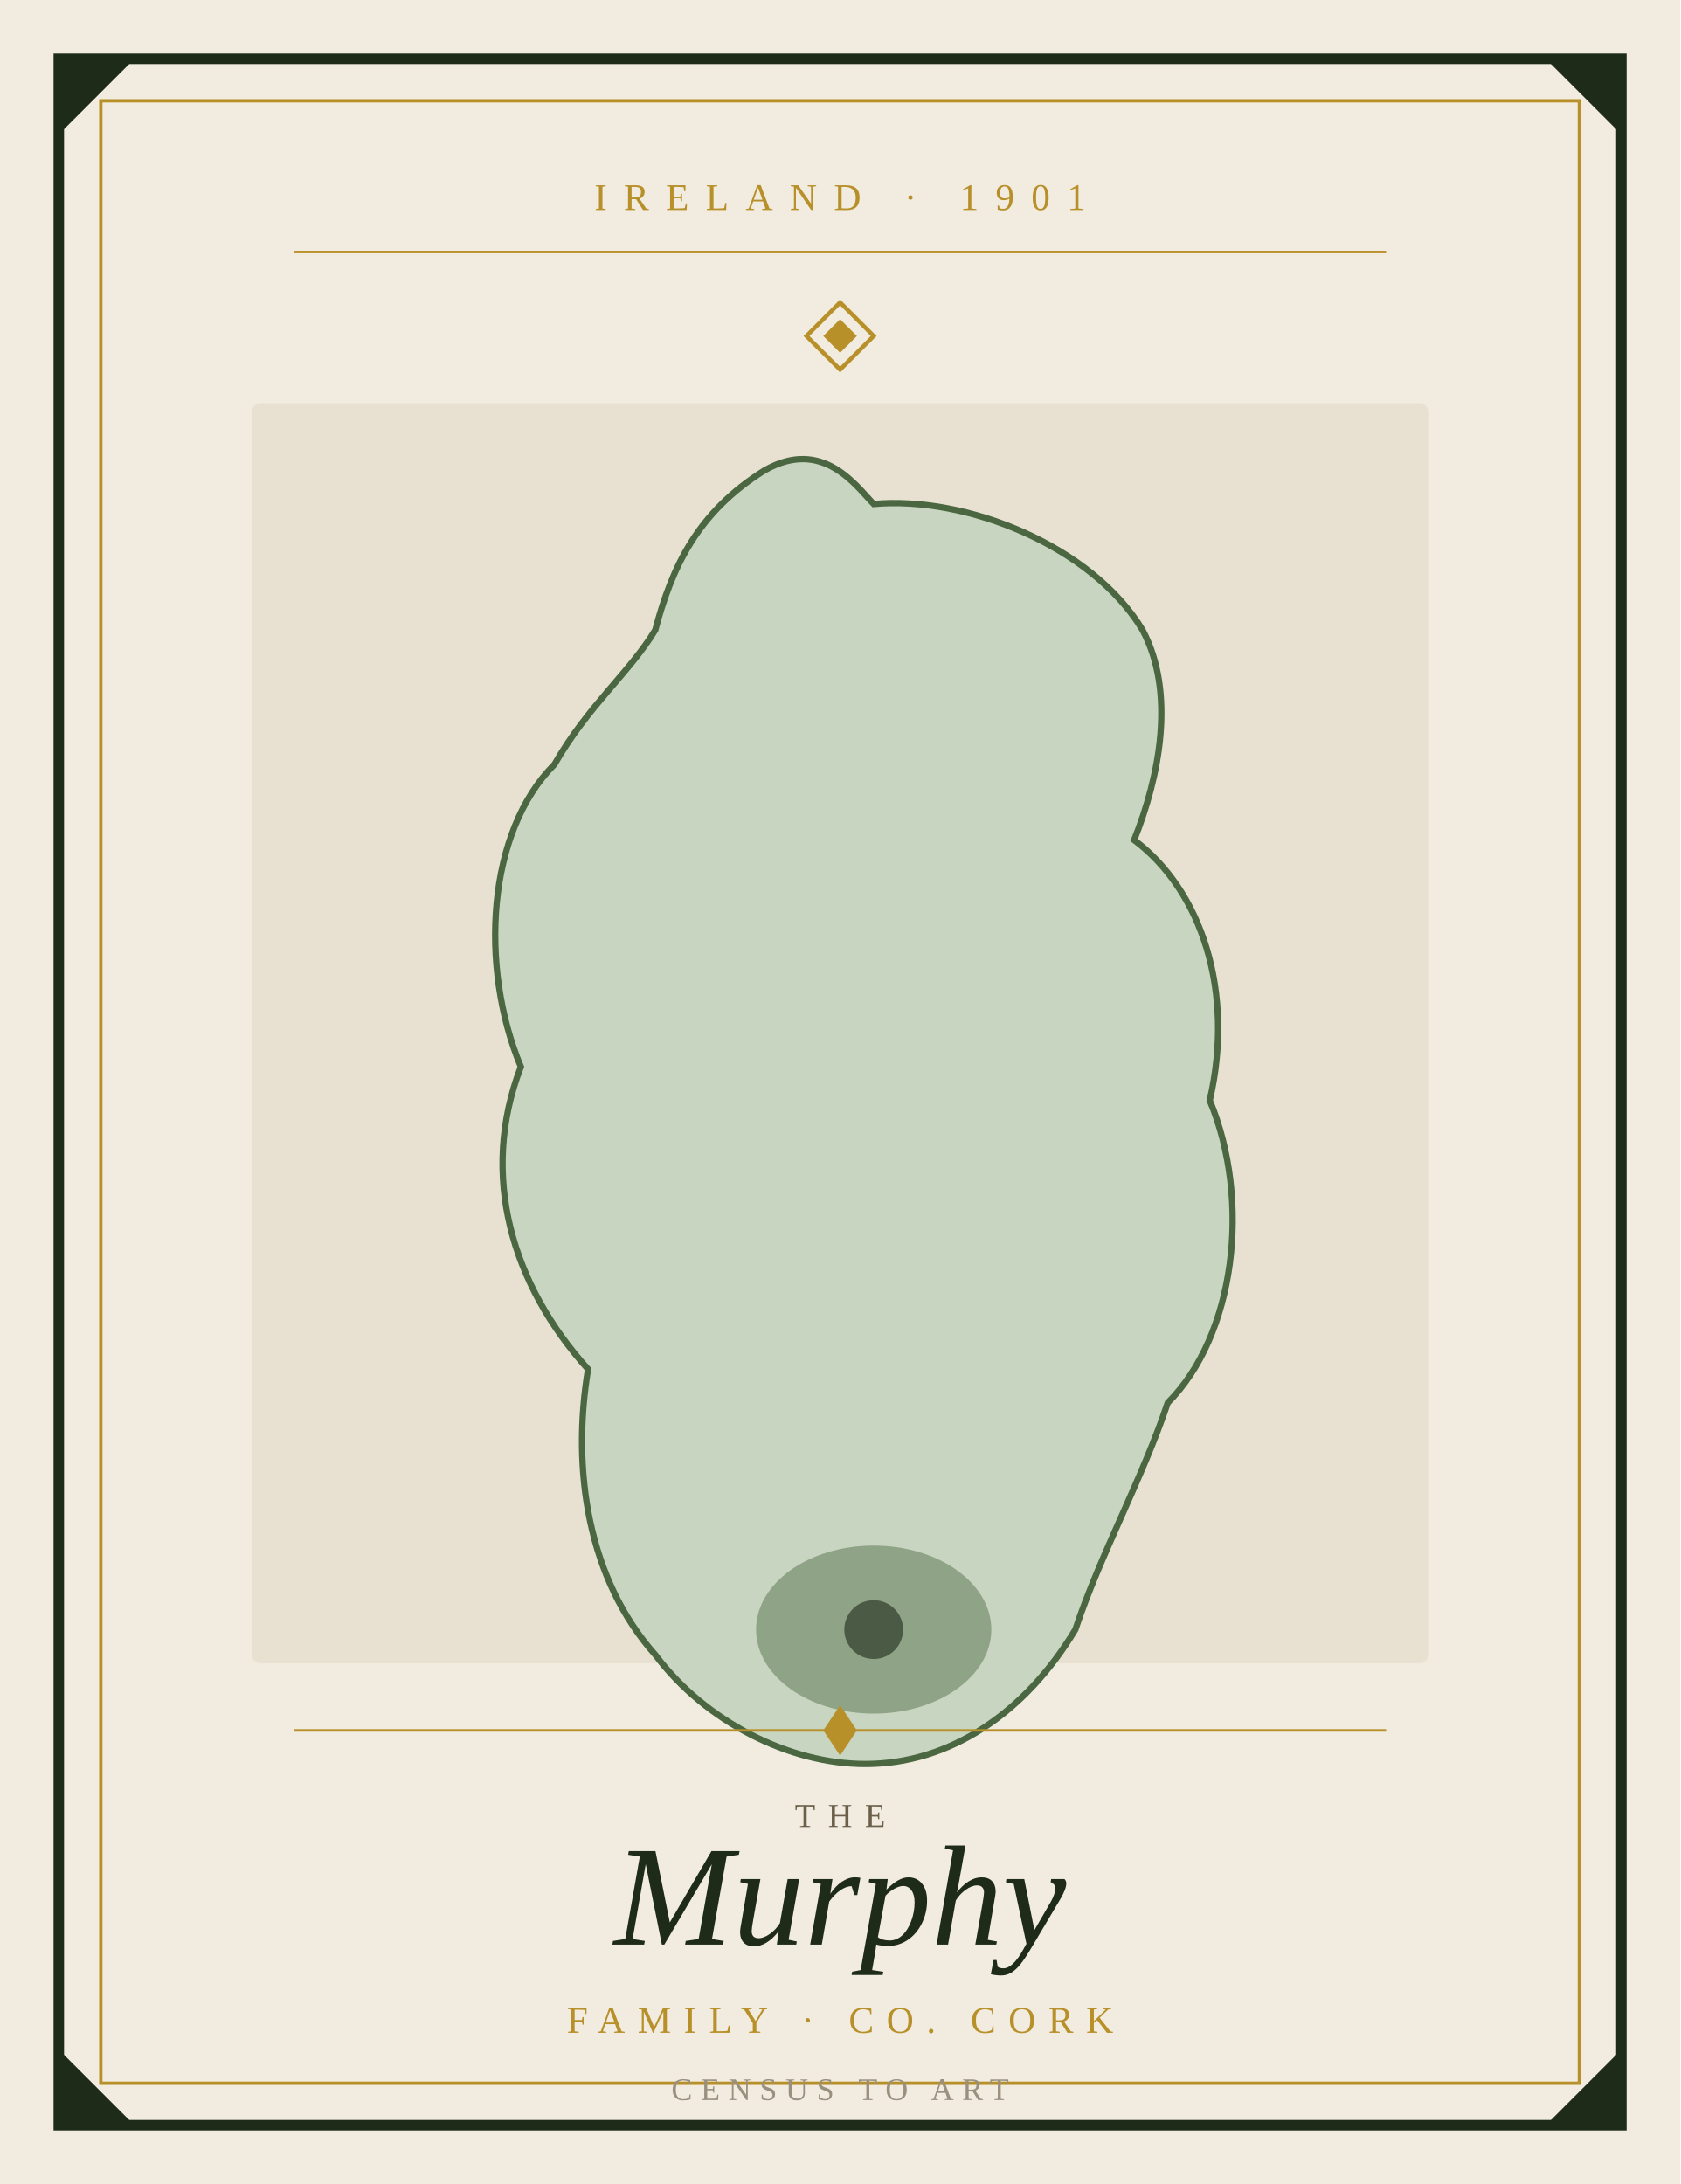
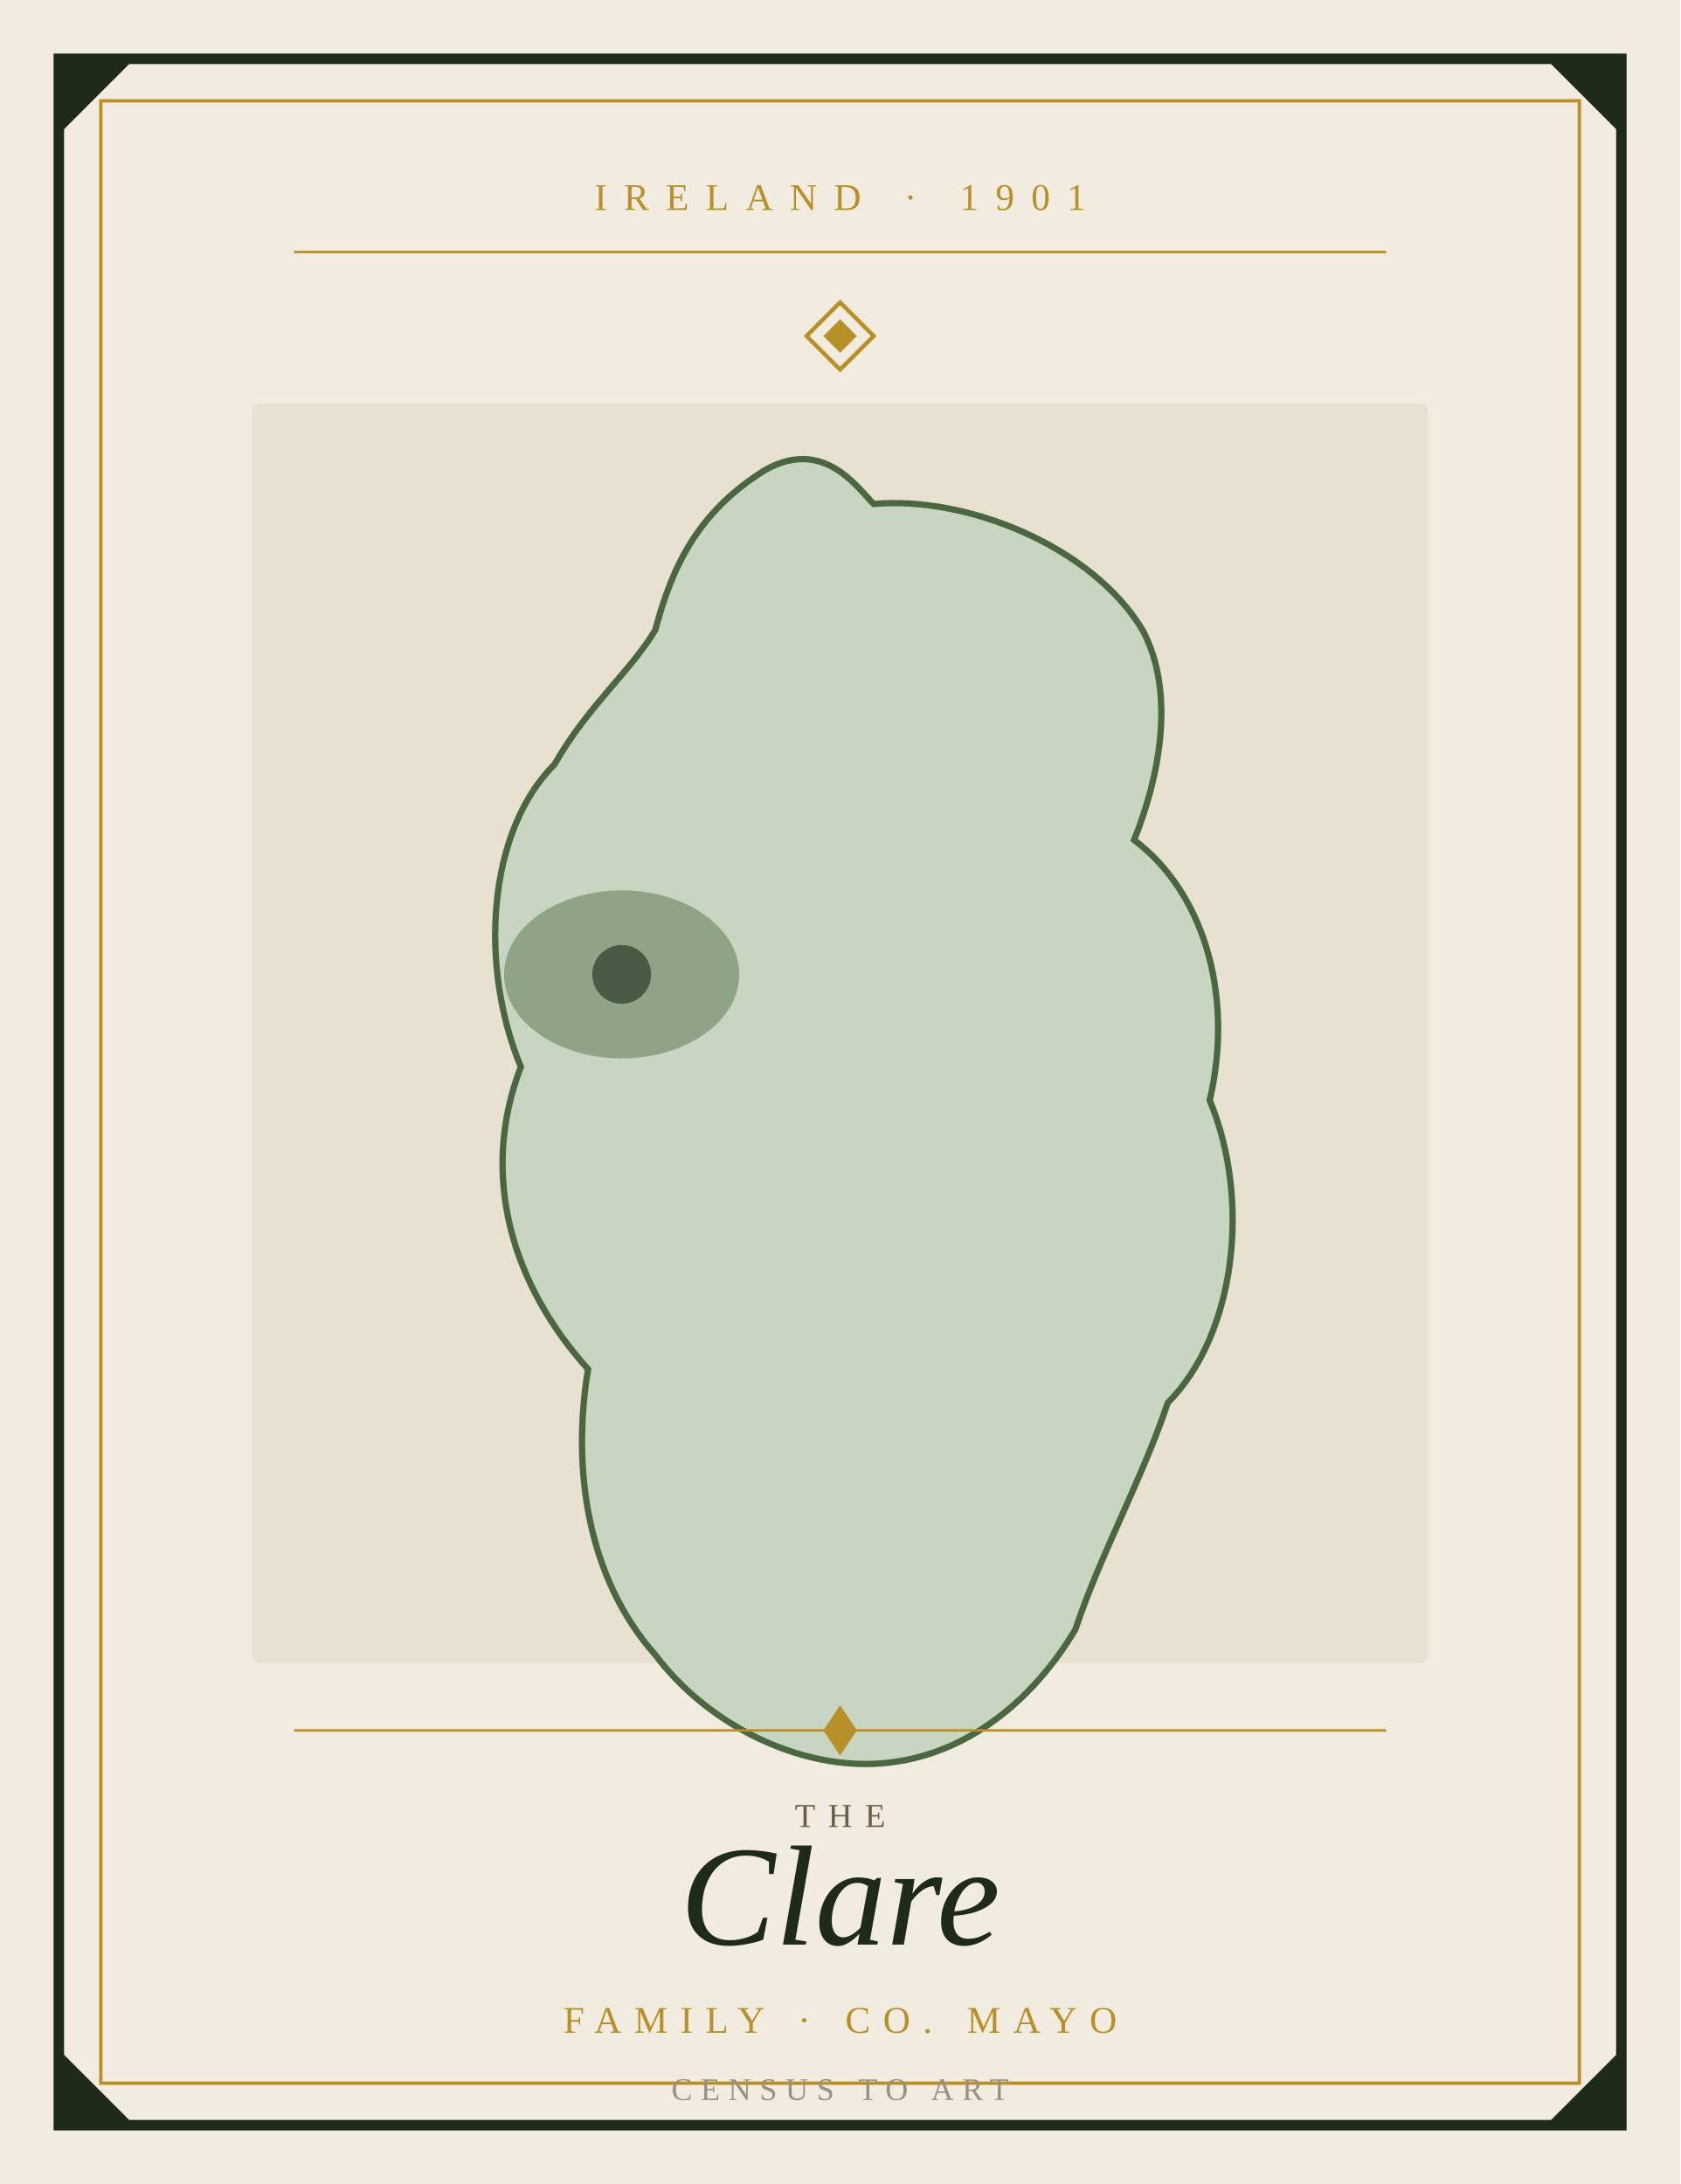
<svg xmlns="http://www.w3.org/2000/svg" viewBox="0 0 400 520" width="400" height="520">
  <rect width="400" height="520" fill="#f2ece0" />
  <rect x="14" y="14" width="372" height="492" fill="none" stroke="#1e2b18" stroke-width="2.5" />
  <rect x="24" y="24" width="352" height="472" fill="none" stroke="#b8902a" stroke-width="0.8" />
  <polygon points="14,14 32,14 14,32" fill="#1e2b18" />
  <polygon points="386,14 368,14 386,32" fill="#1e2b18" />
  <polygon points="14,506 32,506 14,488" fill="#1e2b18" />
  <polygon points="386,506 368,506 386,488" fill="#1e2b18" />
  <text x="200" y="50" text-anchor="middle" font-family="Georgia, 'Times New Roman', serif" font-size="9" letter-spacing="4" fill="#b8902a">IRELAND · 1901</text>
  <line x1="70" y1="60" x2="330" y2="60" stroke="#b8902a" stroke-width="0.6" />
  <polygon points="200,72 208,80 200,88 192,80" fill="none" stroke="#b8902a" stroke-width="1" />
  <polygon points="200,76 204,80 200,84 196,80" fill="#b8902a" />
  <rect x="60" y="96" width="280" height="300" fill="#e8e0d0" rx="2" />
  <g transform="translate(200, 250)">
    <path d="       M 8,-130 C 30,-132 60,-120 72,-100       C 80,-85 76,-65 70,-50       C 86,-38 94,-14 88,12       C 98,36 94,68 78,84       C 72,102 62,120 56,138       C 44,158 26,170 6,170       C -12,170 -32,160 -44,144       C -60,126 -64,100 -60,76       C -78,56 -86,30 -76,4       C -86,-20 -84,-52 -68,-68       C -60,-82 -50,-90 -44,-100       C -40,-115 -34,-128 -18,-138       C -4,-146 4,-134 8,-130 Z     " fill="#c8d5c0" stroke="#4a6741" stroke-width="1.5" />
-     <ellipse cx="8" cy="138" rx="28" ry="20" fill="#4a6741" fill-opacity="0.45" />
-     <circle cx="8" cy="138" r="7" fill="#1e2b18" fill-opacity="0.6" />
+     <ellipse cx="-52" cy="-18" rx="28" ry="20" fill="#4a6741" fill-opacity="0.45" />
+     <circle cx="-52" cy="-18" r="7" fill="#1e2b18" fill-opacity="0.6" />
  </g>
  <line x1="70" y1="412" x2="330" y2="412" stroke="#b8902a" stroke-width="0.6" />
  <polygon points="200,406 204,412 200,418 196,412" fill="#b8902a" />
  <text x="200" y="435" text-anchor="middle" font-family="Georgia, 'Times New Roman', serif" font-size="8" letter-spacing="3" fill="#6b5f4a">THE</text>
-   <text x="200" y="463" text-anchor="middle" font-family="Georgia, 'Times New Roman', serif" font-size="34" font-style="italic" fill="#1e2b18">Murphy</text>
-   <text x="200" y="484" text-anchor="middle" font-family="Georgia, 'Times New Roman', serif" font-size="9" letter-spacing="3" fill="#b8902a">FAMILY · CO. CORK</text>
+   <text x="200" y="463" text-anchor="middle" font-family="Georgia, 'Times New Roman', serif" font-size="34" font-style="italic" fill="#1e2b18">Clare</text>
+   <text x="200" y="484" text-anchor="middle" font-family="Georgia, 'Times New Roman', serif" font-size="9" letter-spacing="3" fill="#b8902a">FAMILY · CO. MAYO</text>
  <text x="200" y="500" text-anchor="middle" font-family="Georgia, 'Times New Roman', serif" font-size="7.5" letter-spacing="2" fill="#9a9080">CENSUS TO ART</text>
</svg>
